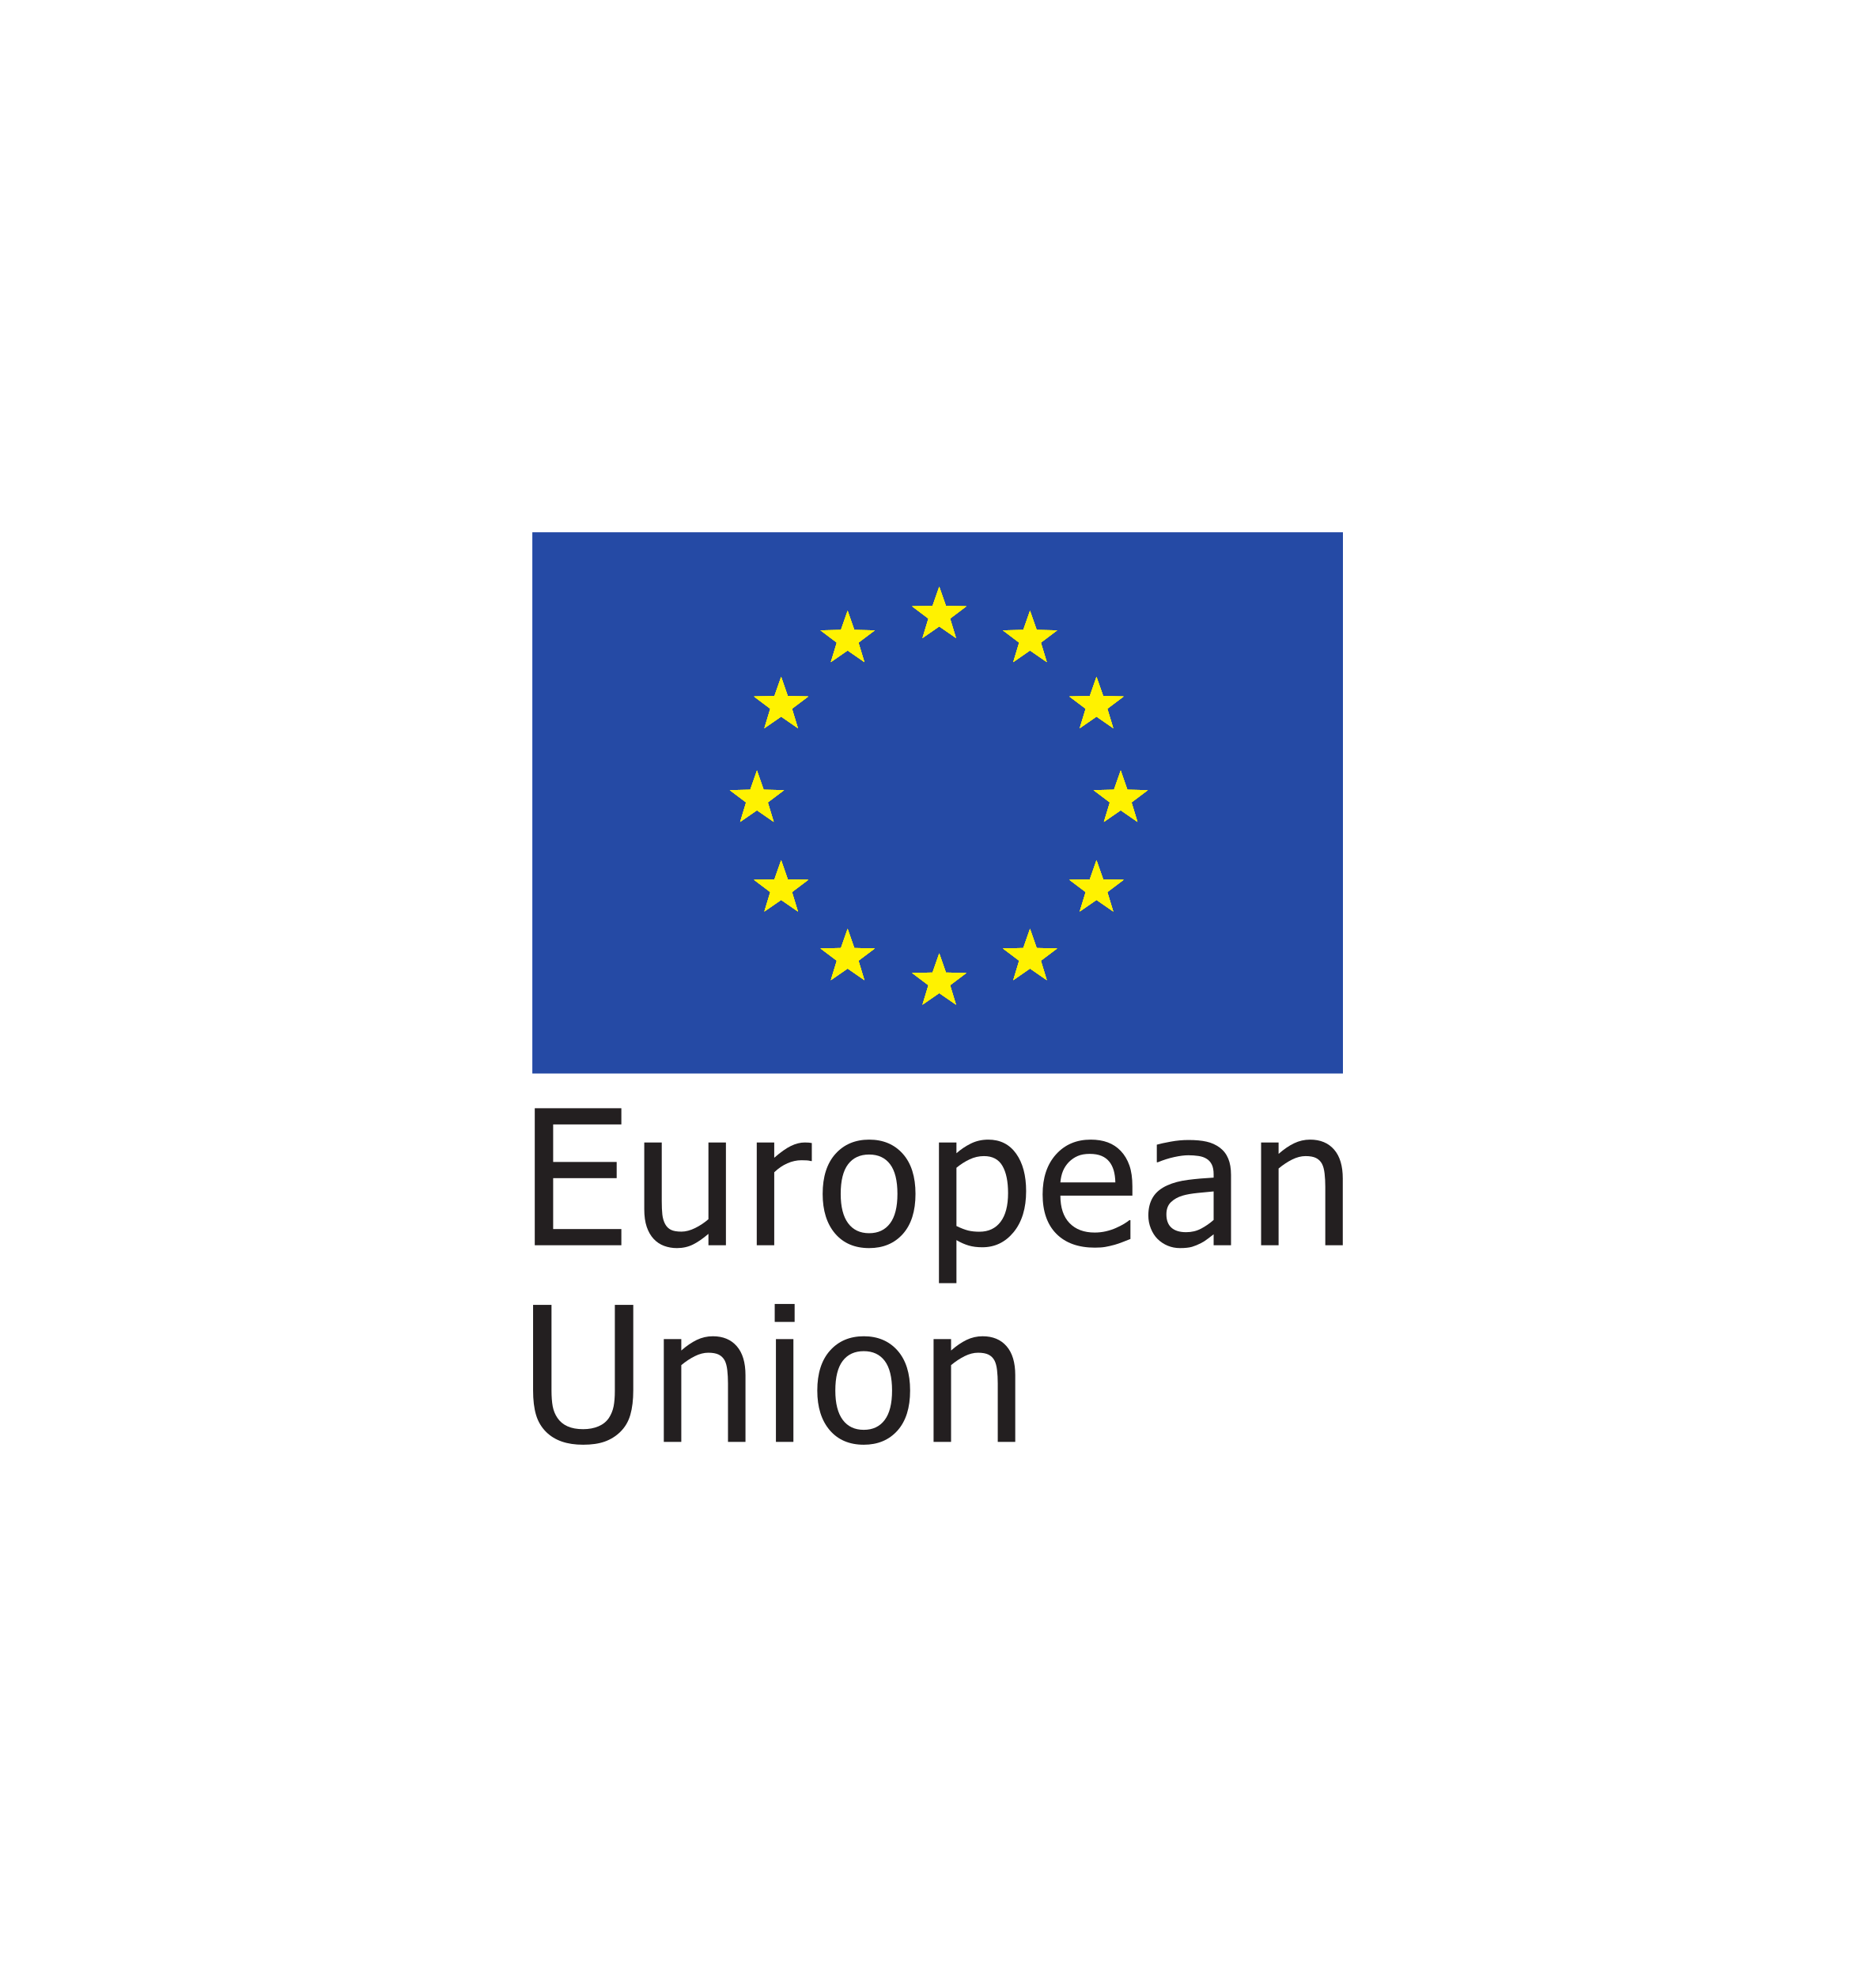
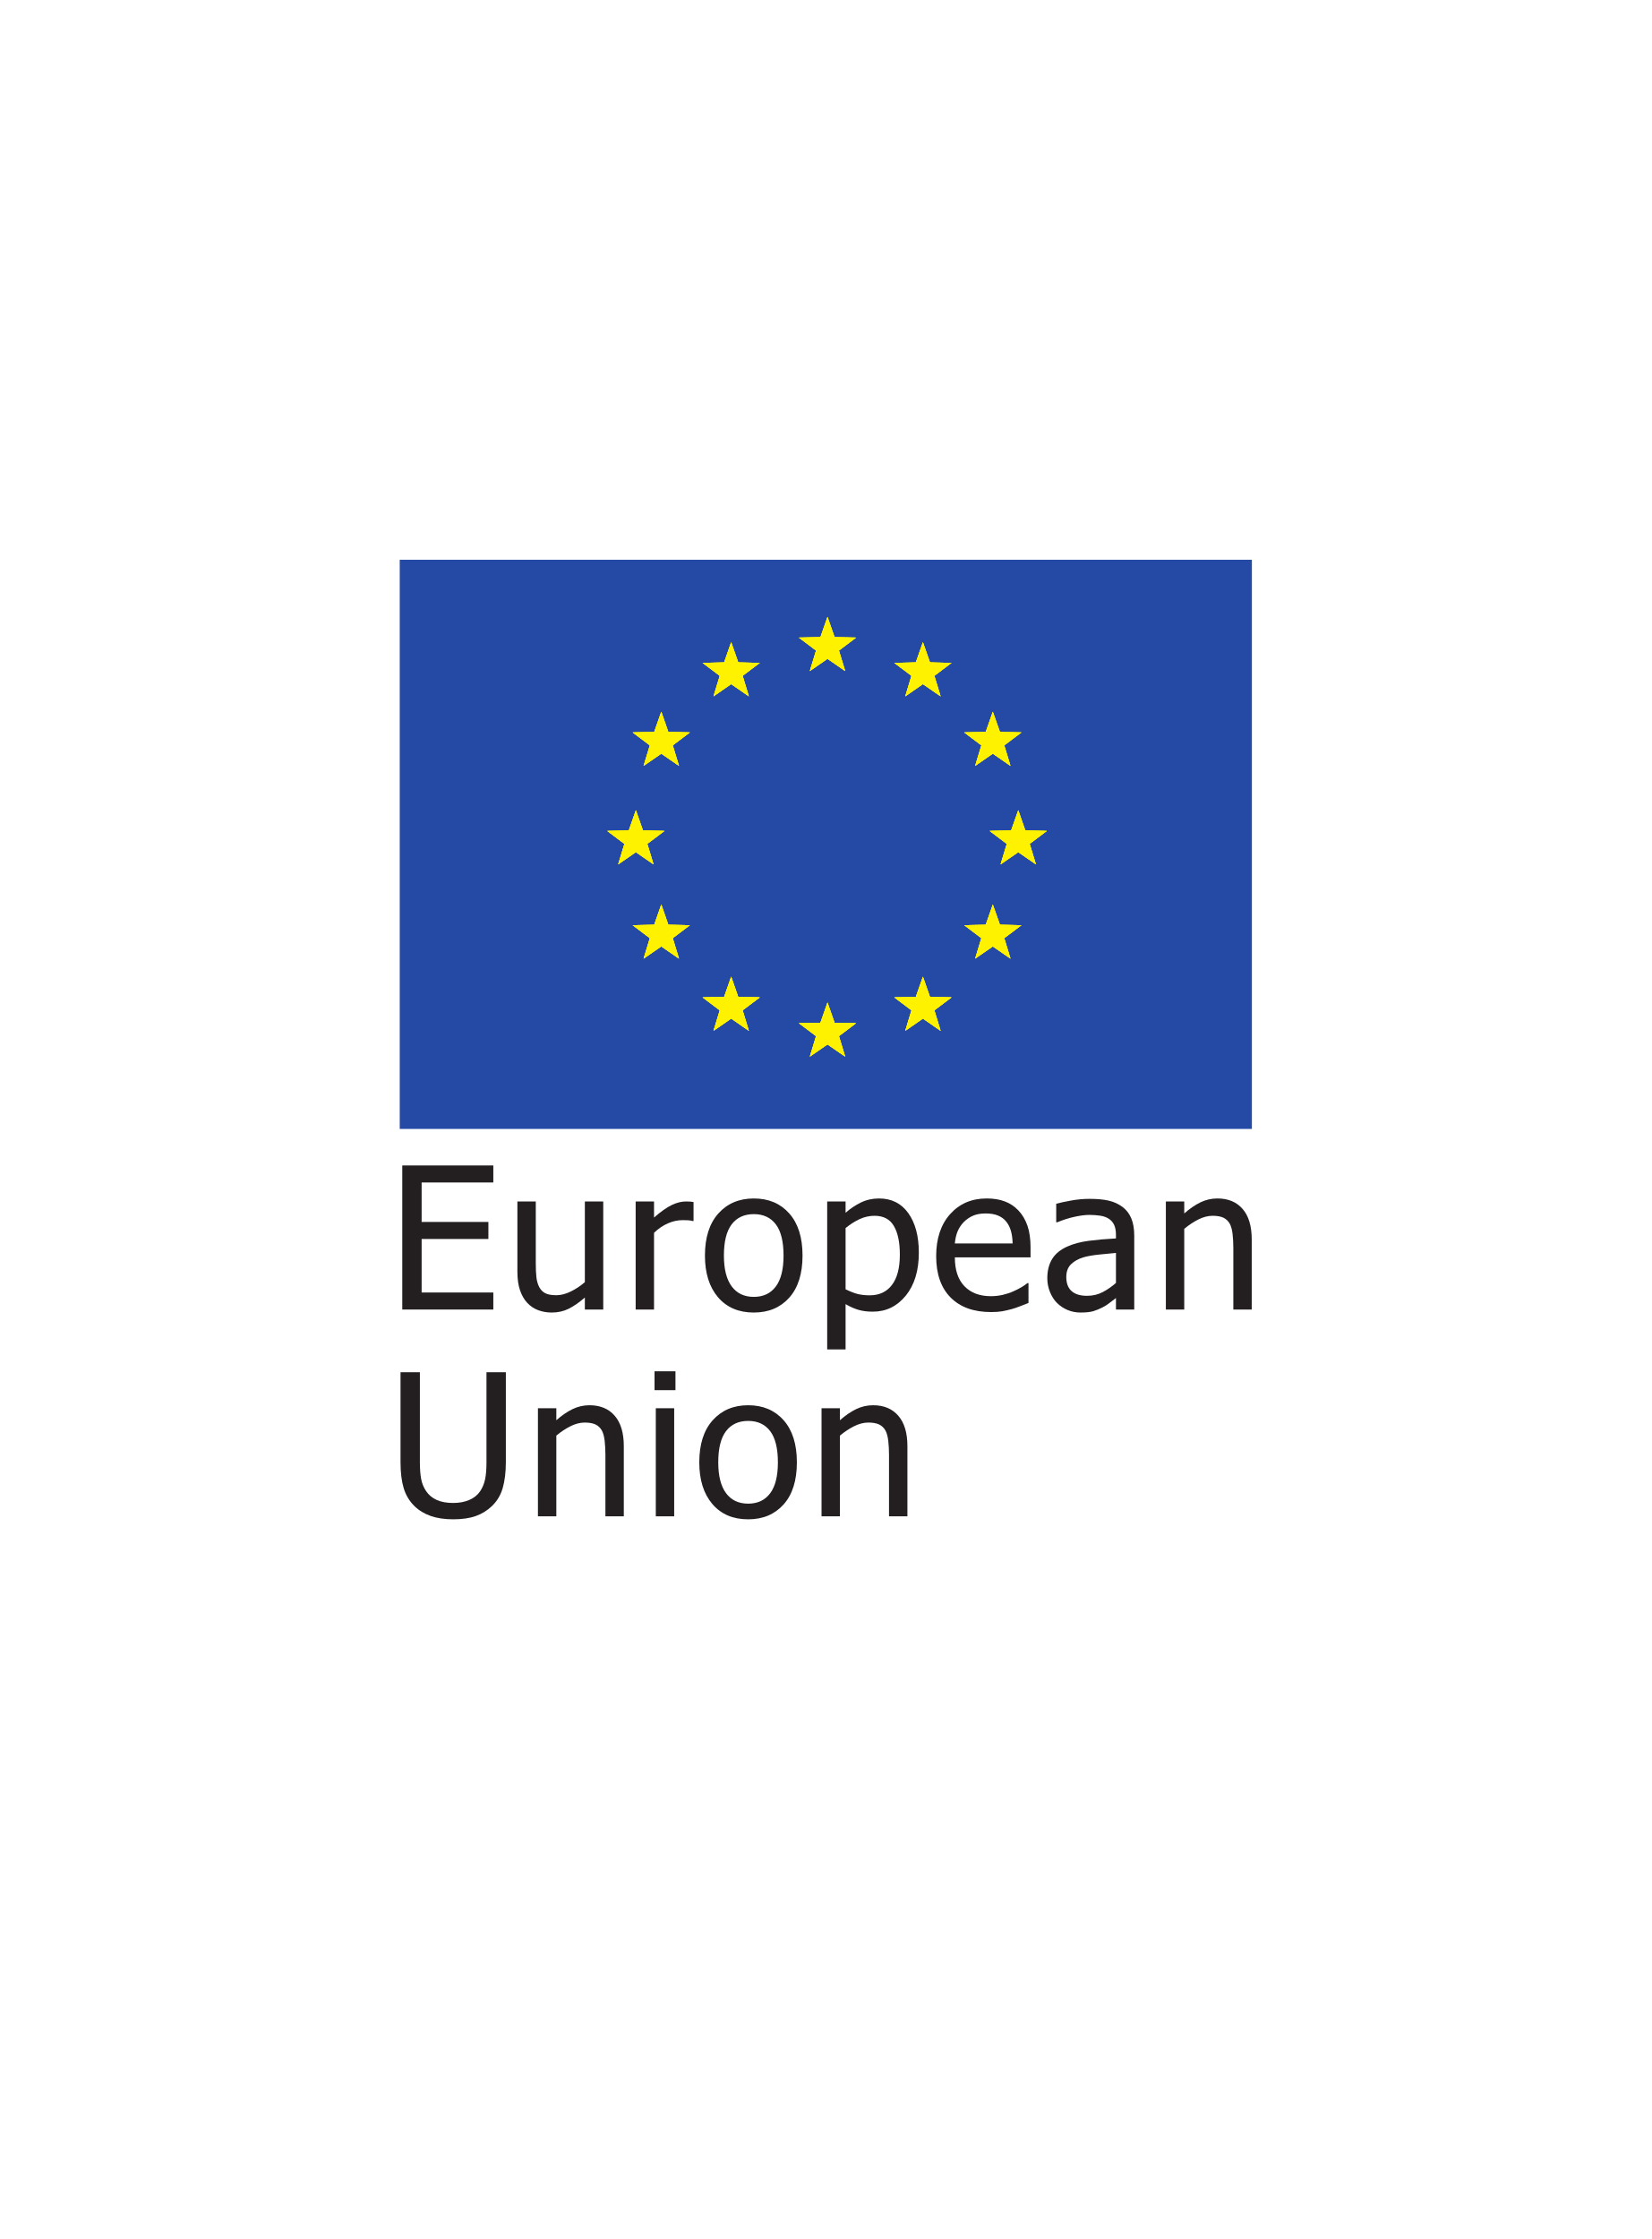
- <svg xmlns="http://www.w3.org/2000/svg" width="123.296" height="130" id="svg13353" version="1.1">
+ <svg xmlns="http://www.w3.org/2000/svg" width="103.296" height="140" id="svg13353" version="1.1">
  <defs id="defs13355" />
-   <g id="layer1" transform="translate(-415.4949,-344.505)">
+   <g id="layer1" transform="translate(-425.4949,-344.505)">
    <g id="g9208" transform="matrix(1.028815,0,0,1.028815,123.6755,-274.1378)">
      <path id="path7571-2" style="fill:#231f20;fill-opacity:1;fill-rule:nonzero;stroke:none" d="m 317.821,680.905 0,-8.757 5.534,0 0,1.035 -4.358,0 0,2.399 4.059,0 0,1.035 -4.059,0 0,3.253 4.358,0 0,1.035 -5.534,0 z" />
      <g id="g7581-7" transform="matrix(0.8166348,0,0,-0.8166348,330.0379,680.9053)">
        <path d="m 0,0 -1.369,0 0,0.893 C -1.791,0.529 -2.19,0.25 -2.57,0.061 c -0.378,-0.19 -0.8,-0.284 -1.266,-0.284 -0.354,0 -0.688,0.058 -1.001,0.173 -0.313,0.115 -0.586,0.297 -0.819,0.547 -0.233,0.249 -0.413,0.564 -0.542,0.943 -0.129,0.38 -0.193,0.841 -0.193,1.383 l 0,5.221 1.369,0 0,-4.58 c 0,-0.427 0.015,-0.781 0.046,-1.062 0.033,-0.282 0.104,-0.527 0.216,-0.739 0.111,-0.207 0.263,-0.357 0.454,-0.453 0.192,-0.097 0.467,-0.144 0.827,-0.144 0.334,0 0.691,0.094 1.069,0.28 0.38,0.188 0.727,0.419 1.041,0.692 l 0,6.006 L 0,8.044 0,0 z" style="fill:#231f20;fill-opacity:1;fill-rule:nonzero;stroke:none" id="path7583-2" />
      </g>
      <g id="g7585-8" transform="matrix(0.8166348,0,0,-0.8166348,335.5269,675.5247)">
        <path d="m 0,0 -0.073,0 c -0.101,0.029 -0.209,0.048 -0.323,0.054 -0.114,0.007 -0.251,0.011 -0.412,0.011 -0.368,0 -0.735,-0.079 -1.098,-0.238 -0.365,-0.158 -0.709,-0.393 -1.035,-0.705 l 0,-5.711 -1.368,0 0,8.044 1.368,0 0,-1.196 c 0.5,0.437 0.936,0.745 1.308,0.926 0.371,0.18 0.731,0.27 1.081,0.27 0.14,0 0.245,-0.004 0.315,-0.011 C -0.165,1.436 -0.086,1.426 0,1.411 L 0,0 z" style="fill:#231f20;fill-opacity:1;fill-rule:nonzero;stroke:none" id="path7587-8" />
      </g>
      <g id="g7589-8" transform="matrix(0.8166348,0,0,-0.8166348,340.9985,677.6243)">
        <path d="m 0,0 c 0,1.042 -0.192,1.816 -0.575,2.323 -0.383,0.506 -0.929,0.76 -1.638,0.76 -0.713,0 -1.262,-0.254 -1.648,-0.76 C -4.247,1.816 -4.44,1.042 -4.44,0 c 0,-1.007 0.193,-1.772 0.579,-2.293 0.386,-0.521 0.935,-0.782 1.648,-0.782 0.704,0 1.249,0.256 1.634,0.768 C -0.193,-1.796 0,-1.027 0,0 m 1.413,0 c 0,-1.353 -0.331,-2.398 -0.99,-3.136 -0.66,-0.736 -1.539,-1.105 -2.636,-1.105 -1.13,0 -2.019,0.381 -2.668,1.141 -0.647,0.762 -0.971,1.795 -0.971,3.1 0,1.345 0.334,2.39 1,3.133 0.668,0.744 1.548,1.116 2.639,1.116 1.097,0 1.976,-0.37 2.636,-1.112 C 1.082,2.395 1.413,1.35 1.413,0" style="fill:#231f20;fill-opacity:1;fill-rule:nonzero;stroke:none" id="path7591-6" />
      </g>
      <g id="g7593-0" transform="matrix(0.8166348,0,0,-0.8166348,348.0687,677.5712)">
        <path d="M 0,0 C 0,0.917 -0.148,1.629 -0.445,2.135 -0.74,2.642 -1.221,2.895 -1.885,2.895 -2.273,2.895 -2.649,2.81 -3.009,2.64 -3.371,2.47 -3.715,2.249 -4.04,1.981 l 0,-4.558 c 0.359,-0.173 0.666,-0.291 0.92,-0.354 0.256,-0.062 0.548,-0.093 0.878,-0.093 0.709,0 1.259,0.256 1.652,0.77 C -0.197,-1.74 0,-0.988 0,0 m 1.413,0.152 c 0,-1.339 -0.325,-2.406 -0.972,-3.202 -0.649,-0.794 -1.468,-1.191 -2.457,-1.191 -0.404,0 -0.759,0.045 -1.07,0.137 -0.311,0.091 -0.629,0.233 -0.954,0.424 l 0,-3.37 -1.369,0 0,11.011 1.369,0 0,-0.843 c 0.339,0.303 0.717,0.556 1.132,0.761 0.414,0.204 0.868,0.305 1.358,0.305 0.931,0 1.658,-0.364 2.18,-1.094 C 1.151,2.359 1.413,1.38 1.413,0.152" style="fill:#231f20;fill-opacity:1;fill-rule:nonzero;stroke:none" id="path7595-2" />
      </g>
      <g id="g7597-9" transform="matrix(0.8166348,0,0,-0.8166348,354.925,676.8889)">
        <path d="M 0,0 C -0.01,0.366 -0.054,0.68 -0.13,0.943 -0.208,1.207 -0.321,1.431 -0.466,1.613 -0.626,1.815 -0.83,1.969 -1.081,2.074 -1.331,2.18 -1.64,2.233 -2.009,2.233 -2.373,2.233 -2.682,2.179 -2.937,2.07 -3.192,1.962 -3.424,1.806 -3.632,1.599 -3.836,1.388 -3.991,1.153 -4.098,0.897 -4.204,0.64 -4.273,0.341 -4.302,0 L 0,0 z m -1.602,-5.106 c -1.295,0 -2.3,0.362 -3.017,1.085 -0.715,0.722 -1.073,1.748 -1.073,3.078 0,1.31 0.347,2.353 1.041,3.128 0.694,0.775 1.602,1.164 2.722,1.164 0.505,0 0.951,-0.072 1.339,-0.217 C -0.202,2.989 0.139,2.763 0.43,2.456 0.721,2.149 0.944,1.773 1.1,1.329 1.255,0.885 1.333,0.341 1.333,-0.302 l 0,-0.735 -5.635,0 c 0,-0.936 0.238,-1.651 0.714,-2.145 0.475,-0.495 1.132,-0.742 1.973,-0.742 0.3,0 0.594,0.033 0.884,0.1 0.289,0.068 0.549,0.154 0.782,0.26 0.247,0.11 0.456,0.216 0.627,0.32 0.169,0.103 0.31,0.201 0.422,0.292 l 0.08,0 0,-1.476 C 1.02,-4.491 0.82,-4.569 0.582,-4.663 0.344,-4.757 0.132,-4.829 -0.058,-4.882 -0.324,-4.954 -0.566,-5.01 -0.783,-5.048 -0.998,-5.086 -1.271,-5.106 -1.602,-5.106" style="fill:#231f20;fill-opacity:1;fill-rule:nonzero;stroke:none" id="path7599-8" />
      </g>
      <g id="g7601-2" transform="matrix(0.8166348,0,0,-0.8166348,361.2057,679.2884)">
        <path d="M 0,0 0,2.233 C -0.324,2.204 -0.736,2.164 -1.234,2.114 -1.731,2.064 -2.133,1.993 -2.438,1.901 -2.802,1.791 -3.103,1.622 -3.34,1.394 -3.578,1.166 -3.697,0.848 -3.697,0.44 c 0,-0.461 0.13,-0.809 0.393,-1.045 0.262,-0.235 0.645,-0.353 1.15,-0.353 0.432,0 0.823,0.093 1.172,0.278 0.35,0.184 0.676,0.412 0.982,0.68 m 0,-1.123 c -0.111,-0.082 -0.26,-0.196 -0.447,-0.342 -0.187,-0.147 -0.368,-0.263 -0.542,-0.35 -0.243,-0.124 -0.477,-0.22 -0.703,-0.288 -0.225,-0.066 -0.542,-0.1 -0.95,-0.1 -0.335,0 -0.653,0.063 -0.954,0.187 -0.3,0.125 -0.564,0.3 -0.792,0.526 -0.22,0.22 -0.394,0.493 -0.525,0.818 -0.132,0.323 -0.197,0.666 -0.197,1.025 0,0.558 0.119,1.031 0.357,1.423 0.238,0.391 0.614,0.701 1.129,0.932 0.455,0.206 0.994,0.349 1.615,0.428 0.621,0.08 1.291,0.139 2.009,0.177 L 0,3.572 C 0,3.889 -0.048,4.144 -0.145,4.34 -0.242,4.534 -0.378,4.684 -0.552,4.789 -0.728,4.899 -0.941,4.973 -1.193,5.008 -1.445,5.045 -1.706,5.063 -1.972,5.063 -2.288,5.063 -2.659,5.016 -3.086,4.922 -3.513,4.829 -3.94,4.693 -4.367,4.515 l -0.08,0 0,1.376 c 0.252,0.072 0.614,0.152 1.084,0.237 0.471,0.088 0.937,0.13 1.398,0.13 0.559,0 1.028,-0.042 1.413,-0.13 C -0.169,6.043 0.175,5.886 0.481,5.661 0.777,5.439 0.998,5.154 1.143,4.803 1.289,4.454 1.361,4.027 1.361,3.522 l 0,-5.502 -1.361,0 0,0.857 z" style="fill:#231f20;fill-opacity:1;fill-rule:nonzero;stroke:none" id="path7603-5" />
      </g>
      <g id="g7605-8" transform="matrix(0.8166348,0,0,-0.8166348,369.4592,680.9053)">
        <path d="m 0,0 -1.369,0 0,4.58 c 0,0.369 -0.019,0.714 -0.055,1.033 -0.036,0.319 -0.105,0.575 -0.207,0.767 -0.111,0.202 -0.266,0.351 -0.466,0.45 -0.199,0.098 -0.47,0.148 -0.815,0.148 -0.341,0 -0.69,-0.09 -1.052,-0.27 C -4.326,6.527 -4.679,6.294 -5.023,6.006 l 0,-6.006 -1.369,0 0,8.044 1.369,0 0,-0.893 c 0.408,0.359 0.81,0.636 1.208,0.828 0.398,0.192 0.818,0.288 1.26,0.288 0.8,0 1.427,-0.261 1.878,-0.782 C -0.225,6.964 0,6.209 0,5.221 L 0,0 z" style="fill:#231f20;fill-opacity:1;fill-rule:nonzero;stroke:none" id="path7607-9" />
      </g>
      <g id="g7609-8" transform="matrix(0.8166348,0,0,-0.8166348,320.9121,693.6547)">
        <path d="m 0,0 c -0.636,0 -1.191,0.083 -1.667,0.248 -0.476,0.165 -0.88,0.412 -1.216,0.739 -0.378,0.373 -0.645,0.821 -0.8,1.342 -0.156,0.521 -0.233,1.163 -0.233,1.927 l 0,6.69 1.441,0 0,-6.69 c 0,-0.495 0.032,-0.911 0.094,-1.25 C -2.317,2.668 -2.193,2.364 -2.009,2.095 -1.815,1.807 -1.552,1.589 -1.219,1.44 -0.887,1.291 -0.481,1.217 0,1.217 0.451,1.217 0.852,1.291 1.201,1.44 1.55,1.589 1.822,1.807 2.016,2.095 2.195,2.369 2.318,2.671 2.385,3.003 2.45,3.334 2.482,3.74 2.482,4.219 l 0,6.727 1.442,0 0,-6.69 C 3.924,3.512 3.847,2.873 3.694,2.339 3.542,1.807 3.274,1.356 2.89,0.987 2.545,0.655 2.144,0.408 1.686,0.244 1.226,0.081 0.665,0 0,0" style="fill:#231f20;fill-opacity:1;fill-rule:nonzero;stroke:none" id="path7611-2" />
      </g>
      <g id="g7613-1" transform="matrix(0.8166348,0,0,-0.8166348,331.2876,693.4727)">
        <path d="m 0,0 -1.369,0 0,4.58 c 0,0.369 -0.019,0.714 -0.055,1.033 -0.036,0.32 -0.105,0.575 -0.206,0.767 -0.112,0.202 -0.267,0.351 -0.466,0.451 -0.2,0.097 -0.471,0.147 -0.816,0.147 -0.34,0 -0.69,-0.09 -1.052,-0.27 C -4.326,6.527 -4.679,6.294 -5.023,6.006 l 0,-6.006 -1.369,0 0,8.044 1.369,0 0,-0.893 c 0.408,0.359 0.81,0.636 1.208,0.828 0.399,0.192 0.818,0.288 1.26,0.288 0.801,0 1.427,-0.261 1.877,-0.782 C -0.225,6.964 0,6.209 0,5.221 L 0,0 z" style="fill:#231f20;fill-opacity:1;fill-rule:nonzero;stroke:none" id="path7615-9" />
      </g>
      <path d="m 334.35,693.473 -1.117,0 0,-6.569 1.117,0 0,6.569 z m 0.078,-7.668 -1.272,0 0,-1.147 1.272,0 0,1.147 z" style="fill:#231f20;fill-opacity:1;fill-rule:nonzero;stroke:none" id="path7617-6" />
      <g id="g7619-2" transform="matrix(0.8166348,0,0,-0.8166348,340.655,690.1917)">
        <path d="m 0,0 c 0,1.042 -0.192,1.816 -0.575,2.323 -0.383,0.506 -0.929,0.76 -1.638,0.76 -0.713,0 -1.262,-0.254 -1.648,-0.76 C -4.247,1.816 -4.44,1.042 -4.44,0 c 0,-1.007 0.193,-1.772 0.579,-2.293 0.386,-0.521 0.935,-0.782 1.648,-0.782 0.704,0 1.249,0.256 1.634,0.768 C -0.193,-1.796 0,-1.027 0,0 m 1.413,0 c 0,-1.353 -0.331,-2.398 -0.99,-3.136 -0.66,-0.736 -1.539,-1.105 -2.636,-1.105 -1.13,0 -2.019,0.381 -2.668,1.141 -0.647,0.762 -0.971,1.795 -0.971,3.1 0,1.345 0.334,2.39 1,3.133 0.668,0.744 1.548,1.116 2.639,1.116 1.097,0 1.976,-0.37 2.636,-1.112 C 1.082,2.395 1.413,1.35 1.413,0" style="fill:#231f20;fill-opacity:1;fill-rule:nonzero;stroke:none" id="path7621-6" />
      </g>
      <g id="g7623-5" transform="matrix(0.8166348,0,0,-0.8166348,348.5279,693.4727)">
        <path d="m 0,0 -1.369,0 0,4.58 c 0,0.369 -0.019,0.714 -0.055,1.033 -0.036,0.32 -0.105,0.575 -0.207,0.767 -0.111,0.202 -0.266,0.351 -0.466,0.451 -0.199,0.097 -0.47,0.147 -0.815,0.147 -0.34,0 -0.69,-0.09 -1.052,-0.27 C -4.326,6.527 -4.679,6.294 -5.023,6.006 l 0,-6.006 -1.369,0 0,8.044 1.369,0 0,-0.893 c 0.408,0.359 0.81,0.636 1.208,0.828 0.398,0.192 0.818,0.288 1.26,0.288 0.8,0 1.427,-0.261 1.877,-0.782 C -0.225,6.964 0,6.209 0,5.221 L 0,0 z" style="fill:#231f20;fill-opacity:1;fill-rule:nonzero;stroke:none" id="path7625-1" />
      </g>
      <path d="m 317.666,635.336 51.803,0 0,34.593 -51.803,0 0,-34.593 z" style="fill:#254aa5;fill-opacity:1;fill-rule:nonzero;stroke:none" id="path7627-8" />
      <g id="g7629-2" transform="matrix(0.8166348,0,0,-0.8166348,333.5663,644.5758)">
        <path d="M 0,0 0.522,-1.504 2.125,-1.537 0.85,-2.497 1.315,-4.023 0,-3.113 l -1.315,-0.91 0.463,1.526 -1.276,0.96 1.601,0.033 L 0,0 z" style="fill:#fff200;fill-opacity:1;fill-rule:nonzero;stroke:none" id="path7631-7" />
      </g>
      <g id="g7633-2" transform="matrix(0.8166348,0,0,-0.8166348,333.5663,644.5758)">
        <path d="M 0,0 0.522,-1.504 2.125,-1.537 0.85,-2.497 1.315,-4.023 0,-3.113 l -1.315,-0.91 0.463,1.526 -1.276,0.96 1.601,0.033 L 0,0 z" style="fill:#fff200;fill-opacity:1;fill-rule:nonzero;stroke:none" id="path7635-5" />
      </g>
      <g id="g7637-5" transform="matrix(0.8166348,0,0,-0.8166348,337.8148,640.3503)">
        <path d="M 0,0 0.525,-1.502 2.128,-1.535 0.85,-2.497 1.314,-4.021 0,-3.112 l -1.314,-0.909 0.465,1.524 -1.276,0.962 1.6,0.033 L 0,0 z" style="fill:#fff200;fill-opacity:1;fill-rule:nonzero;stroke:none" id="path7639-9" />
      </g>
      <g id="g7641-9" transform="matrix(0.8166348,0,0,-0.8166348,337.8148,640.3503)">
        <path d="M 0,0 0.525,-1.502 2.128,-1.535 0.85,-2.497 1.314,-4.021 0,-3.112 l -1.314,-0.909 0.465,1.524 -1.276,0.962 1.6,0.033 L 0,0 z" style="fill:#fff200;fill-opacity:1;fill-rule:nonzero;stroke:none" id="path7643-2" />
      </g>
      <g id="g7645-3" transform="matrix(0.8166348,0,0,-0.8166348,343.6699,638.8137)">
        <path d="M 0,0 0.526,-1.504 2.125,-1.535 0.85,-2.497 1.314,-4.02 0,-3.111 -1.313,-4.02 -0.85,-2.497 -2.127,-1.535 -0.526,-1.504 0,0 z" style="fill:#fff200;fill-opacity:1;fill-rule:nonzero;stroke:none" id="path7647-8" />
      </g>
      <g id="g7649-3" transform="matrix(0.8166348,0,0,-0.8166348,343.6699,638.8137)">
        <path d="M 0,0 0.526,-1.504 2.125,-1.535 0.85,-2.497 1.314,-4.02 0,-3.111 -1.313,-4.02 -0.85,-2.497 -2.127,-1.535 -0.526,-1.504 0,0 z" style="fill:#fff200;fill-opacity:1;fill-rule:nonzero;stroke:none" id="path7651-1" />
      </g>
      <g id="g7653-4" transform="matrix(0.8166348,0,0,-0.8166348,349.4699,640.3503)">
        <path d="M 0,0 0.525,-1.502 2.127,-1.535 0.852,-2.497 1.316,-4.021 0,-3.112 -1.311,-4.021 -0.85,-2.497 -2.125,-1.535 -0.526,-1.502 0,0 z" style="fill:#fff200;fill-opacity:1;fill-rule:nonzero;stroke:none" id="path7655-5" />
      </g>
      <g id="g7657-3" transform="matrix(0.8166348,0,0,-0.8166348,349.4699,640.3503)">
        <path d="M 0,0 0.525,-1.502 2.127,-1.535 0.852,-2.497 1.316,-4.021 0,-3.112 -1.311,-4.021 -0.85,-2.497 -2.125,-1.535 -0.526,-1.502 0,0 z" style="fill:#fff200;fill-opacity:1;fill-rule:nonzero;stroke:none" id="path7659-5" />
      </g>
      <g id="g7661-3" transform="matrix(0.8166348,0,0,-0.8166348,353.7193,644.5758)">
        <path d="M 0,0 0.529,-1.504 2.127,-1.537 0.85,-2.497 1.314,-4.023 0,-3.113 l -1.314,-0.91 0.465,1.526 -1.275,0.96 1.599,0.033 L 0,0 z" style="fill:#fff200;fill-opacity:1;fill-rule:nonzero;stroke:none" id="path7663-8" />
      </g>
      <g id="g7665-0" transform="matrix(0.8166348,0,0,-0.8166348,353.7193,644.5758)">
        <path d="M 0,0 0.529,-1.504 2.127,-1.537 0.85,-2.497 1.314,-4.023 0,-3.113 l -1.314,-0.91 0.465,1.526 -1.275,0.96 1.599,0.033 L 0,0 z" style="fill:#fff200;fill-opacity:1;fill-rule:nonzero;stroke:none" id="path7667-3" />
      </g>
      <g id="g7669-7" transform="matrix(0.8166348,0,0,-0.8166348,355.2667,650.5619)">
        <path d="M 0,0 0.523,-1.505 2.124,-1.538 0.848,-2.498 1.313,-4.023 0,-3.115 -1.315,-4.023 -0.852,-2.5 -2.127,-1.538 -0.529,-1.505 0,0 z" style="fill:#fff200;fill-opacity:1;fill-rule:nonzero;stroke:none" id="path7671-8" />
      </g>
      <g id="g7673-6" transform="matrix(0.8166348,0,0,-0.8166348,355.2667,650.5619)">
        <path d="M 0,0 0.523,-1.505 2.124,-1.538 0.848,-2.498 1.313,-4.023 0,-3.115 -1.315,-4.023 -0.852,-2.5 -2.127,-1.538 -0.529,-1.505 0,0 z" style="fill:#fff200;fill-opacity:1;fill-rule:nonzero;stroke:none" id="path7675-0" />
      </g>
      <g id="g7677-7" transform="matrix(0.8166348,0,0,-0.8166348,353.7193,656.2942)">
        <path d="M 0,0 0.529,-1.503 2.127,-1.535 0.85,-2.497 1.314,-4.02 0,-3.111 -1.314,-4.02 l 0.465,1.523 -1.275,0.962 1.599,0.032 L 0,0 z" style="fill:#fff200;fill-opacity:1;fill-rule:nonzero;stroke:none" id="path7679-4" />
      </g>
      <g id="g7681-4" transform="matrix(0.8166348,0,0,-0.8166348,353.7193,656.2942)">
        <path d="M 0,0 0.529,-1.503 2.127,-1.535 0.85,-2.497 1.314,-4.02 0,-3.111 -1.314,-4.02 l 0.465,1.523 -1.275,0.962 1.599,0.032 L 0,0 z" style="fill:#fff200;fill-opacity:1;fill-rule:nonzero;stroke:none" id="path7683-5" />
      </g>
      <g id="g7685-9" transform="matrix(0.8166348,0,0,-0.8166348,349.4699,660.6797)">
        <path d="M 0,0 0.525,-1.504 2.127,-1.537 0.852,-2.497 1.316,-4.021 0,-3.111 l -1.311,-0.91 0.461,1.524 -1.275,0.96 1.599,0.033 L 0,0 z" style="fill:#fff200;fill-opacity:1;fill-rule:nonzero;stroke:none" id="path7687-6" />
      </g>
      <g id="g7689-6" transform="matrix(0.8166348,0,0,-0.8166348,349.4699,660.6797)">
        <path d="M 0,0 0.525,-1.504 2.127,-1.537 0.852,-2.497 1.316,-4.021 0,-3.111 l -1.311,-0.91 0.461,1.524 -1.275,0.96 1.599,0.033 L 0,0 z" style="fill:#fff200;fill-opacity:1;fill-rule:nonzero;stroke:none" id="path7691-4" />
      </g>
      <g id="g7693-3" transform="matrix(0.8166348,0,0,-0.8166348,343.6699,662.2486)">
        <path d="M 0,0 0.526,-1.503 2.125,-1.535 0.85,-2.497 1.314,-4.02 0,-3.112 -1.313,-4.02 -0.85,-2.497 -2.127,-1.535 -0.526,-1.503 0,0 z" style="fill:#fff200;fill-opacity:1;fill-rule:nonzero;stroke:none" id="path7695-8" />
      </g>
      <g id="g7697-1" transform="matrix(0.8166348,0,0,-0.8166348,343.6699,662.2486)">
        <path d="M 0,0 0.526,-1.503 2.125,-1.535 0.85,-2.497 1.314,-4.02 0,-3.112 -1.313,-4.02 -0.85,-2.497 -2.127,-1.535 -0.526,-1.503 0,0 z" style="fill:#fff200;fill-opacity:1;fill-rule:nonzero;stroke:none" id="path7699-0" />
      </g>
      <g id="g7701-9" transform="matrix(0.8166348,0,0,-0.8166348,337.8148,660.6797)">
        <path d="M 0,0 0.525,-1.504 2.128,-1.537 0.85,-2.497 1.314,-4.021 0,-3.111 l -1.314,-0.91 0.465,1.524 -1.276,0.96 1.6,0.033 L 0,0 z" style="fill:#fff200;fill-opacity:1;fill-rule:nonzero;stroke:none" id="path7703-0" />
      </g>
      <g id="g7705-3" transform="matrix(0.8166348,0,0,-0.8166348,337.8148,660.6797)">
        <path d="M 0,0 0.525,-1.504 2.128,-1.537 0.85,-2.497 1.314,-4.021 0,-3.111 l -1.314,-0.91 0.465,1.524 -1.276,0.96 1.6,0.033 L 0,0 z" style="fill:#fff200;fill-opacity:1;fill-rule:nonzero;stroke:none" id="path7707-2" />
      </g>
      <g id="g7709-0" transform="matrix(0.8166348,0,0,-0.8166348,333.5663,656.2942)">
        <path d="M 0,0 0.522,-1.503 2.125,-1.535 0.85,-2.497 1.315,-4.02 0,-3.111 -1.315,-4.02 l 0.463,1.523 -1.276,0.962 1.601,0.032 L 0,0 z" style="fill:#fff200;fill-opacity:1;fill-rule:nonzero;stroke:none" id="path7711-8" />
      </g>
      <g id="g7713-5" transform="matrix(0.8166348,0,0,-0.8166348,333.5663,656.2942)">
        <path d="M 0,0 0.522,-1.503 2.125,-1.535 0.85,-2.497 1.315,-4.02 0,-3.111 -1.315,-4.02 l 0.463,1.523 -1.276,0.962 1.601,0.032 L 0,0 z" style="fill:#fff200;fill-opacity:1;fill-rule:nonzero;stroke:none" id="path7715-4" />
      </g>
      <g id="g7717-3" transform="matrix(0.8166348,0,0,-0.8166348,332.0209,650.5619)">
        <path d="M 0,0 0.526,-1.505 2.124,-1.538 0.85,-2.498 1.313,-4.023 0,-3.115 -1.315,-4.023 -0.852,-2.5 -2.128,-1.538 -0.527,-1.505 0,0 z" style="fill:#fff200;fill-opacity:1;fill-rule:nonzero;stroke:none" id="path7719-1" />
      </g>
      <g id="g7721-1" transform="matrix(0.8166348,0,0,-0.8166348,332.0209,650.5619)">
        <path d="M 0,0 0.526,-1.505 2.124,-1.538 0.85,-2.498 1.313,-4.023 0,-3.115 -1.315,-4.023 -0.852,-2.5 -2.128,-1.538 -0.527,-1.505 0,0 z" style="fill:#fff200;fill-opacity:1;fill-rule:nonzero;stroke:none" id="path7723-8" />
      </g>
      <g id="g7725-9" transform="matrix(0.8166348,0,0,-0.8166348,333.5663,644.5758)">
        <path d="M 0,0 0.522,-1.504 2.125,-1.537 0.85,-2.497 1.315,-4.023 0,-3.113 l -1.315,-0.91 0.463,1.526 -1.276,0.96 1.601,0.033 L 0,0 z" style="fill:#fff200;fill-opacity:1;fill-rule:nonzero;stroke:none" id="path7727-1" />
      </g>
      <g id="g7729-1" transform="matrix(0.8166348,0,0,-0.8166348,333.5663,644.5758)">
        <path d="M 0,0 0.522,-1.504 2.125,-1.537 0.85,-2.497 1.315,-4.023 0,-3.113 l -1.315,-0.91 0.463,1.526 -1.276,0.96 1.601,0.033 L 0,0 z" style="fill:#fff200;fill-opacity:1;fill-rule:nonzero;stroke:none" id="path7731-8" />
      </g>
      <g id="g7733-2" transform="matrix(0.8166348,0,0,-0.8166348,337.8148,640.3503)">
        <path d="M 0,0 0.525,-1.502 2.128,-1.535 0.85,-2.497 1.314,-4.021 0,-3.112 l -1.314,-0.909 0.465,1.524 -1.276,0.962 1.6,0.033 L 0,0 z" style="fill:#fff200;fill-opacity:1;fill-rule:nonzero;stroke:none" id="path7735-9" />
      </g>
      <g id="g7737-8" transform="matrix(0.8166348,0,0,-0.8166348,337.8148,640.3503)">
        <path d="M 0,0 0.525,-1.502 2.128,-1.535 0.85,-2.497 1.314,-4.021 0,-3.112 l -1.314,-0.909 0.465,1.524 -1.276,0.962 1.6,0.033 L 0,0 z" style="fill:#fff200;fill-opacity:1;fill-rule:nonzero;stroke:none" id="path7739-1" />
      </g>
      <g id="g7741-5" transform="matrix(0.8166348,0,0,-0.8166348,343.6699,638.8137)">
        <path d="M 0,0 0.526,-1.504 2.125,-1.535 0.85,-2.497 1.314,-4.02 0,-3.111 -1.313,-4.02 -0.85,-2.497 -2.127,-1.535 -0.526,-1.504 0,0 z" style="fill:#fff200;fill-opacity:1;fill-rule:nonzero;stroke:none" id="path7743-3" />
      </g>
      <g id="g7745-7" transform="matrix(0.8166348,0,0,-0.8166348,343.6699,638.8137)">
        <path d="M 0,0 0.526,-1.504 2.125,-1.535 0.85,-2.497 1.314,-4.02 0,-3.111 -1.313,-4.02 -0.85,-2.497 -2.127,-1.535 -0.526,-1.504 0,0 z" style="fill:#fff200;fill-opacity:1;fill-rule:nonzero;stroke:none" id="path7747-7" />
      </g>
      <g id="g7749-1" transform="matrix(0.8166348,0,0,-0.8166348,349.4699,640.3503)">
        <path d="M 0,0 0.525,-1.502 2.127,-1.535 0.852,-2.497 1.316,-4.021 0,-3.112 -1.311,-4.021 -0.85,-2.497 -2.125,-1.535 -0.526,-1.502 0,0 z" style="fill:#fff200;fill-opacity:1;fill-rule:nonzero;stroke:none" id="path7751-3" />
      </g>
      <g id="g7753-3" transform="matrix(0.8166348,0,0,-0.8166348,349.4699,640.3503)">
        <path d="M 0,0 0.525,-1.502 2.127,-1.535 0.852,-2.497 1.316,-4.021 0,-3.112 -1.311,-4.021 -0.85,-2.497 -2.125,-1.535 -0.526,-1.502 0,0 z" style="fill:#fff200;fill-opacity:1;fill-rule:nonzero;stroke:none" id="path7755-6" />
      </g>
      <g id="g7757-3" transform="matrix(0.8166348,0,0,-0.8166348,353.7193,644.5758)">
        <path d="M 0,0 0.529,-1.504 2.127,-1.537 0.85,-2.497 1.314,-4.023 0,-3.113 l -1.314,-0.91 0.465,1.526 -1.275,0.96 1.599,0.033 L 0,0 z" style="fill:#fff200;fill-opacity:1;fill-rule:nonzero;stroke:none" id="path7759-4" />
      </g>
      <g id="g7761-6" transform="matrix(0.8166348,0,0,-0.8166348,353.7193,644.5758)">
        <path d="M 0,0 0.529,-1.504 2.127,-1.537 0.85,-2.497 1.314,-4.023 0,-3.113 l -1.314,-0.91 0.465,1.526 -1.275,0.96 1.599,0.033 L 0,0 z" style="fill:#fff200;fill-opacity:1;fill-rule:nonzero;stroke:none" id="path7763-4" />
      </g>
      <g id="g7765-6" transform="matrix(0.8166348,0,0,-0.8166348,355.2667,650.5619)">
        <path d="M 0,0 0.523,-1.505 2.124,-1.538 0.848,-2.498 1.313,-4.023 0,-3.115 -1.315,-4.023 -0.852,-2.5 -2.127,-1.538 -0.529,-1.505 0,0 z" style="fill:#fff200;fill-opacity:1;fill-rule:nonzero;stroke:none" id="path7767-1" />
      </g>
      <g id="g7769-6" transform="matrix(0.8166348,0,0,-0.8166348,355.2667,650.5619)">
        <path d="M 0,0 0.523,-1.505 2.124,-1.538 0.848,-2.498 1.313,-4.023 0,-3.115 -1.315,-4.023 -0.852,-2.5 -2.127,-1.538 -0.529,-1.505 0,0 z" style="fill:#fff200;fill-opacity:1;fill-rule:nonzero;stroke:none" id="path7771-7" />
      </g>
      <g id="g7773-9" transform="matrix(0.8166348,0,0,-0.8166348,353.7193,656.2942)">
        <path d="M 0,0 0.529,-1.503 2.127,-1.535 0.85,-2.497 1.314,-4.02 0,-3.111 -1.314,-4.02 l 0.465,1.523 -1.275,0.962 1.599,0.032 L 0,0 z" style="fill:#fff200;fill-opacity:1;fill-rule:nonzero;stroke:none" id="path7775-1" />
      </g>
      <g id="g7777-3" transform="matrix(0.8166348,0,0,-0.8166348,353.7193,656.2942)">
        <path d="M 0,0 0.529,-1.503 2.127,-1.535 0.85,-2.497 1.314,-4.02 0,-3.111 -1.314,-4.02 l 0.465,1.523 -1.275,0.962 1.599,0.032 L 0,0 z" style="fill:#fff200;fill-opacity:1;fill-rule:nonzero;stroke:none" id="path7779-2" />
      </g>
      <g id="g7781-2" transform="matrix(0.8166348,0,0,-0.8166348,349.4699,660.6797)">
        <path d="M 0,0 0.525,-1.504 2.127,-1.537 0.852,-2.497 1.316,-4.021 0,-3.111 l -1.311,-0.91 0.461,1.524 -1.275,0.96 1.599,0.033 L 0,0 z" style="fill:#fff200;fill-opacity:1;fill-rule:nonzero;stroke:none" id="path7783-5" />
      </g>
      <g id="g7785-0" transform="matrix(0.8166348,0,0,-0.8166348,349.4699,660.6797)">
        <path d="M 0,0 0.525,-1.504 2.127,-1.537 0.852,-2.497 1.316,-4.021 0,-3.111 l -1.311,-0.91 0.461,1.524 -1.275,0.96 1.599,0.033 L 0,0 z" style="fill:#fff200;fill-opacity:1;fill-rule:nonzero;stroke:none" id="path7787-3" />
      </g>
      <g id="g7789-6" transform="matrix(0.8166348,0,0,-0.8166348,343.6699,662.2486)">
        <path d="M 0,0 0.526,-1.503 2.125,-1.535 0.85,-2.497 1.314,-4.02 0,-3.112 -1.313,-4.02 -0.85,-2.497 -2.127,-1.535 -0.526,-1.503 0,0 z" style="fill:#fff200;fill-opacity:1;fill-rule:nonzero;stroke:none" id="path7791-4" />
      </g>
      <g id="g7793-3" transform="matrix(0.8166348,0,0,-0.8166348,343.6699,662.2486)">
        <path d="M 0,0 0.526,-1.503 2.125,-1.535 0.85,-2.497 1.314,-4.02 0,-3.112 -1.313,-4.02 -0.85,-2.497 -2.127,-1.535 -0.526,-1.503 0,0 z" style="fill:#fff200;fill-opacity:1;fill-rule:nonzero;stroke:none" id="path7795-0" />
      </g>
      <g id="g7797-5" transform="matrix(0.8166348,0,0,-0.8166348,337.8148,660.6797)">
        <path d="M 0,0 0.525,-1.504 2.128,-1.537 0.85,-2.497 1.314,-4.021 0,-3.111 l -1.314,-0.91 0.465,1.524 -1.276,0.96 1.6,0.033 L 0,0 z" style="fill:#fff200;fill-opacity:1;fill-rule:nonzero;stroke:none" id="path7799-2" />
      </g>
      <g id="g7801-2" transform="matrix(0.8166348,0,0,-0.8166348,337.8148,660.6797)">
        <path d="M 0,0 0.525,-1.504 2.128,-1.537 0.85,-2.497 1.314,-4.021 0,-3.111 l -1.314,-0.91 0.465,1.524 -1.276,0.96 1.6,0.033 L 0,0 z" style="fill:#fff200;fill-opacity:1;fill-rule:nonzero;stroke:none" id="path7803-3" />
      </g>
      <g id="g7805-7" transform="matrix(0.8166348,0,0,-0.8166348,333.5663,656.2942)">
        <path d="M 0,0 0.522,-1.503 2.125,-1.535 0.85,-2.497 1.315,-4.02 0,-3.111 -1.315,-4.02 l 0.463,1.523 -1.276,0.962 1.601,0.032 L 0,0 z" style="fill:#fff200;fill-opacity:1;fill-rule:nonzero;stroke:none" id="path7807-1" />
      </g>
      <g id="g7809-0" transform="matrix(0.8166348,0,0,-0.8166348,333.5663,656.2942)">
        <path d="M 0,0 0.522,-1.503 2.125,-1.535 0.85,-2.497 1.315,-4.02 0,-3.111 -1.315,-4.02 l 0.463,1.523 -1.276,0.962 1.601,0.032 L 0,0 z" style="fill:#fff200;fill-opacity:1;fill-rule:nonzero;stroke:none" id="path7811-8" />
      </g>
      <g id="g7813-6" transform="matrix(0.8166348,0,0,-0.8166348,332.0209,650.5619)">
        <path d="M 0,0 0.526,-1.505 2.124,-1.538 0.85,-2.498 1.313,-4.023 0,-3.115 -1.315,-4.023 -0.852,-2.5 -2.128,-1.538 -0.527,-1.505 0,0 z" style="fill:#fff200;fill-opacity:1;fill-rule:nonzero;stroke:none" id="path7815-3" />
      </g>
      <g id="g7817-4" transform="matrix(0.8166348,0,0,-0.8166348,332.0209,650.5619)">
        <path d="M 0,0 0.526,-1.505 2.124,-1.538 0.85,-2.498 1.313,-4.023 0,-3.115 -1.315,-4.023 -0.852,-2.5 -2.128,-1.538 -0.527,-1.505 0,0 z" style="fill:#fff200;fill-opacity:1;fill-rule:nonzero;stroke:none" id="path7819-1" />
      </g>
    </g>
  </g>
</svg>
